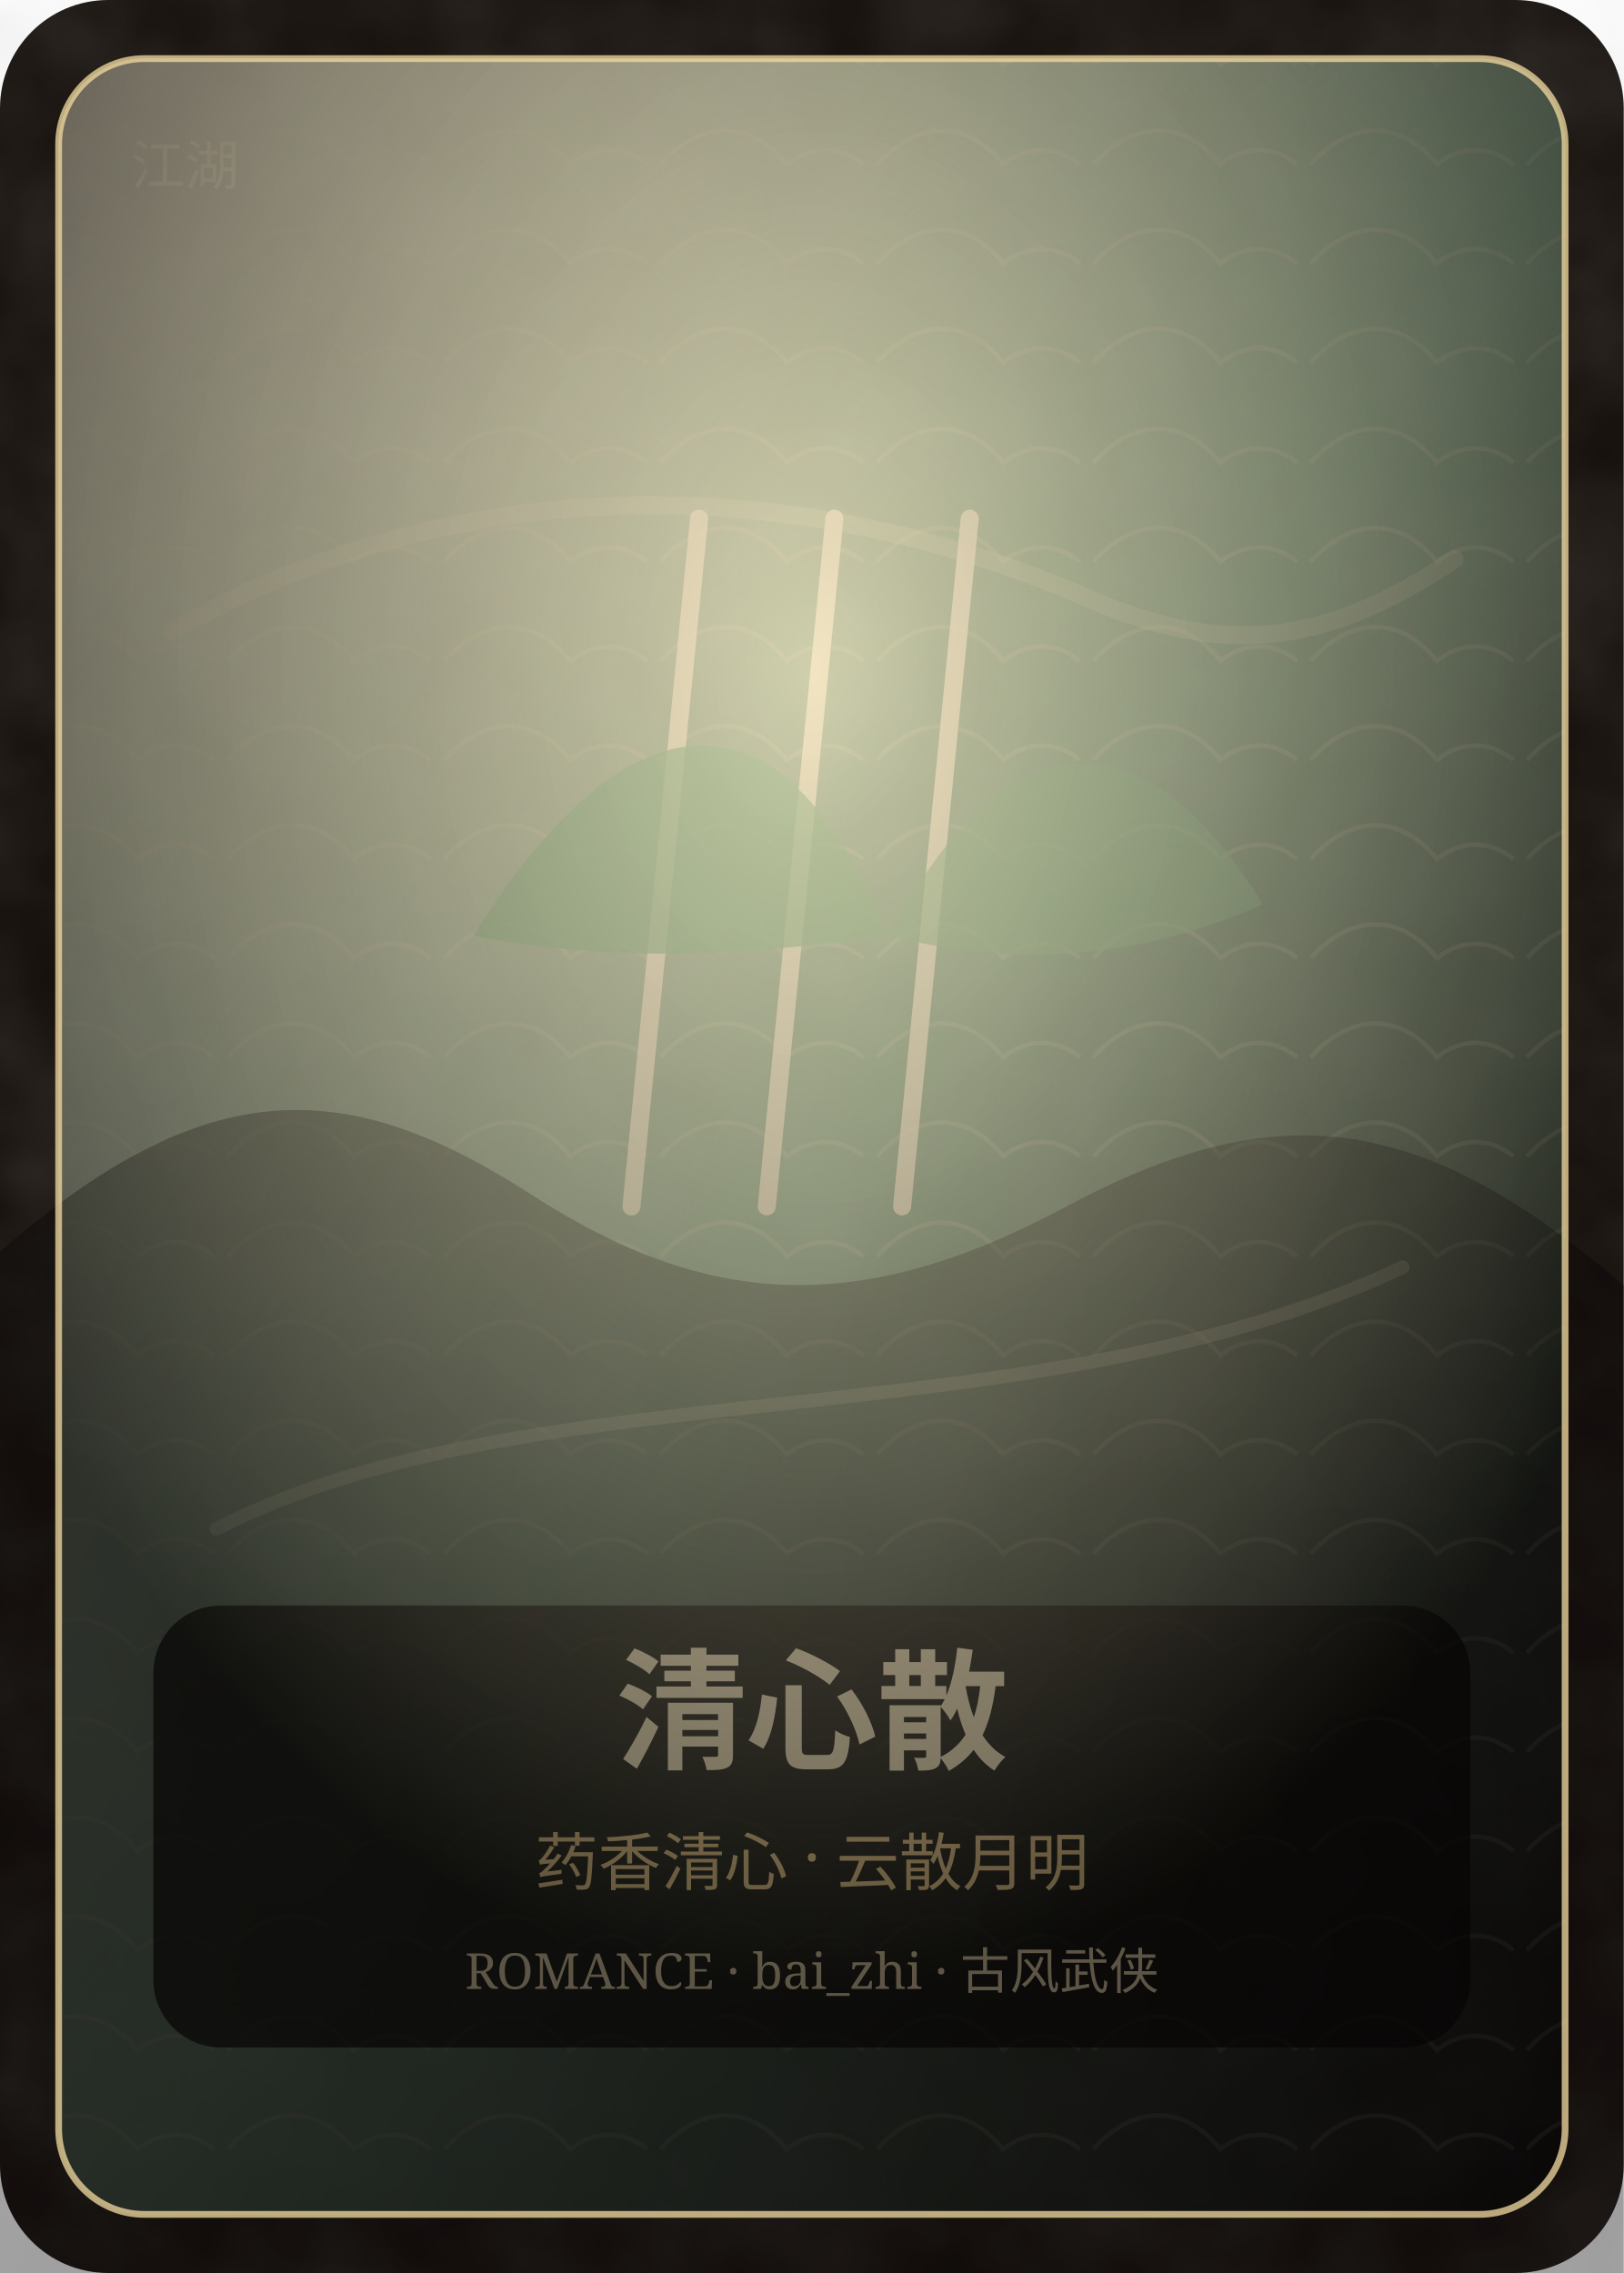
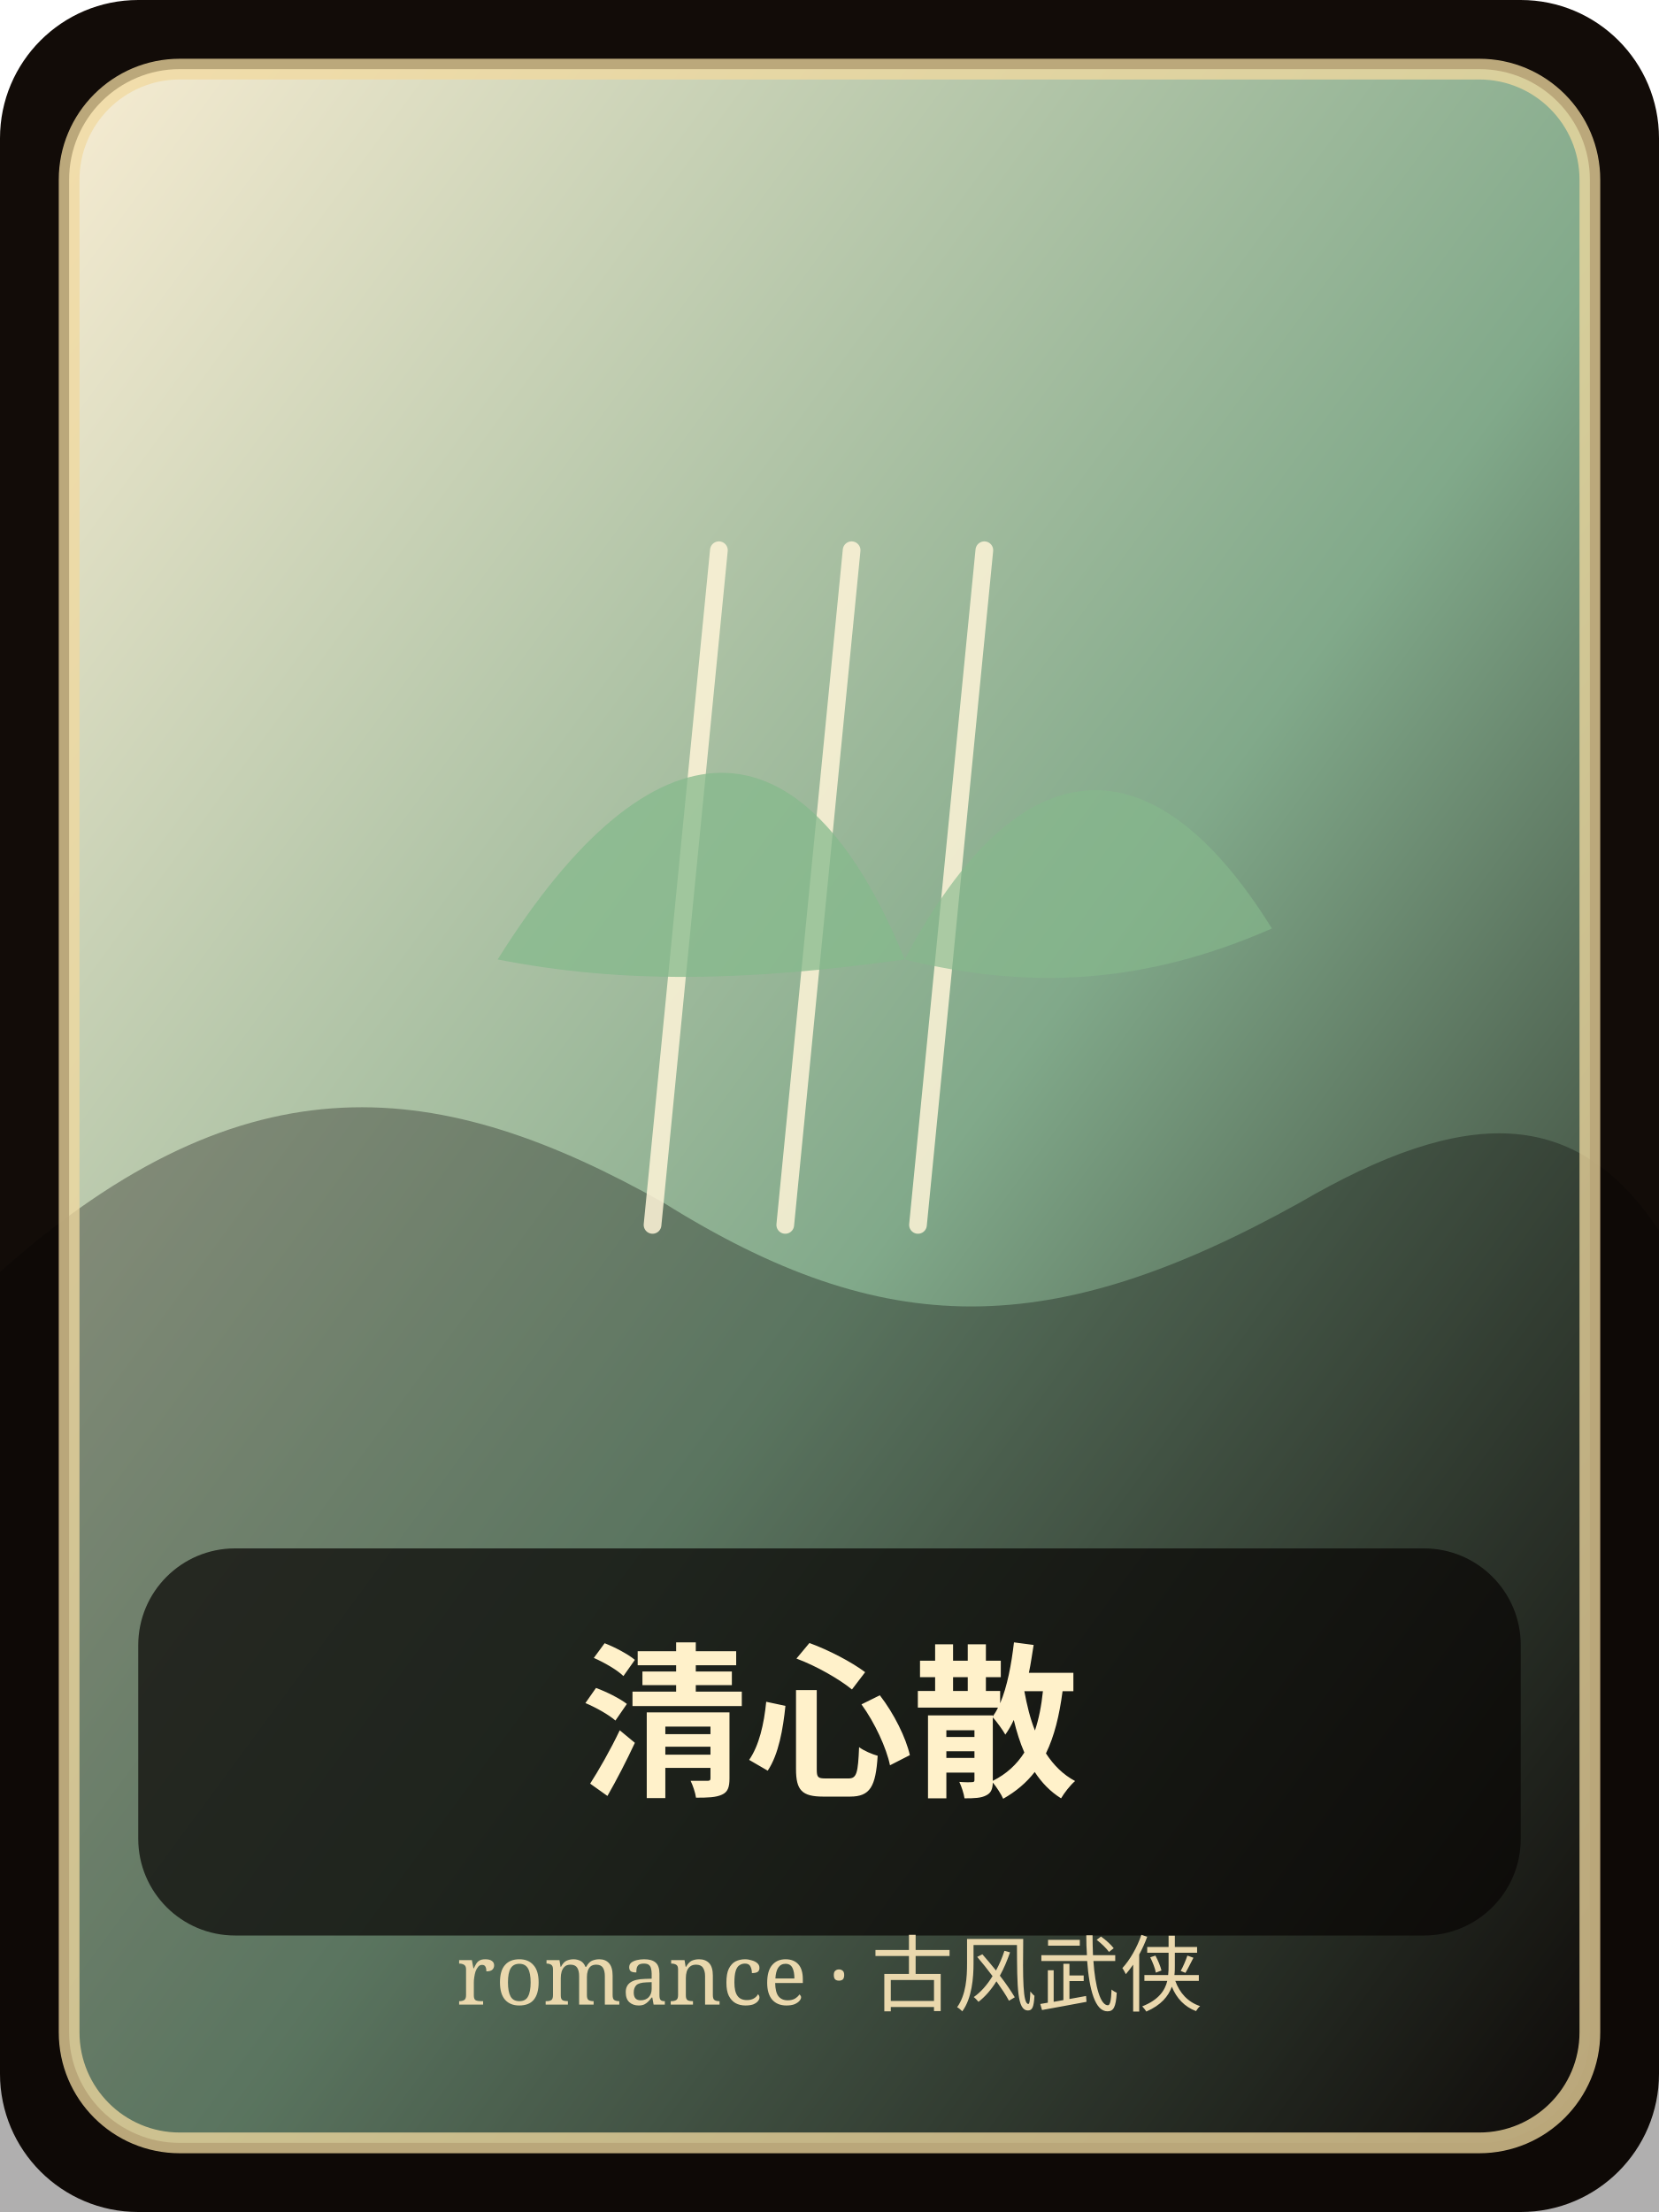
- <svg xmlns="http://www.w3.org/2000/svg" width="720" height="1008" viewBox="0 0 720 1008" role="img" aria-label="清心散 · 古风武侠卡牌" data-art-direction="ancient-wuxia" data-kind="card" data-card-id="clear_mind_powder" data-theme="古风武侠江湖水墨">
+ <svg xmlns="http://www.w3.org/2000/svg" width="120" height="160" viewBox="0 0 120 160" role="img" aria-label="清心散 · 古风武侠卡牌" data-art-direction="ancient-wuxia" data-kind="card" data-card-id="clear_mind_powder" data-theme="古风武侠江湖水墨">
  <defs>
    <linearGradient id="paper" x1="0" y1="0" x2="1" y2="1">
      <stop stop-color="#f7ecd2" />
-       <stop offset="0.52" stop-color="#81a98a" />
+       <stop offset="0.55" stop-color="#81a98a" />
      <stop offset="1" stop-color="#100b09" />
    </linearGradient>
-     <radialGradient id="halo" cx="50%" cy="28%" r="62%">
-       <stop stop-color="#f3dfb7" stop-opacity=".55" />
-       <stop offset="1" stop-color="#050403" stop-opacity=".62" />
-     </radialGradient>
-     <filter id="ink">
-       <feTurbulence type="fractalNoise" baseFrequency="0.018" numOctaves="3" seed="17" />
-       <feColorMatrix type="saturate" values="0" />
-       <feComponentTransfer>
-         <feFuncA type="table" tableValues="0 .16" />
-       </feComponentTransfer>
-     </filter>
-     <pattern id="cloud" width="96" height="44" patternUnits="userSpaceOnUse">
-       <path d="M5 29c18-20 40-20 56 0 10-8 23-9 34 0" fill="none" stroke="#f3dfb7" stroke-width="2" opacity=".20" />
-     </pattern>
  </defs>
-   <rect width="720" height="1008" rx="48" fill="#120c08" />
-   <rect x="26" y="26" width="668" height="956" rx="38" fill="url(#paper)" />
-   <rect x="26" y="26" width="668" height="956" rx="38" fill="url(#cloud)" />
-   <rect x="26" y="26" width="668" height="956" rx="38" filter="url(#ink)" />
-   <path d="M0 555c92-80 154-78 236-25 76 49 143 55 235 6 93-50 157-45 249 34v438H0z" fill="#050403" opacity=".36" />
-   <path d="M76 280c126-72 276-72 408-14 58 25 103 21 161-18" fill="none" stroke="#fff1cd" stroke-width="8" stroke-linecap="round" opacity=".20" />
-   <path d="M96 678c140-72 360-38 526-116" fill="none" stroke="#fff1cd" stroke-width="6" stroke-linecap="round" opacity=".18" />
-   <g transform="translate(360 375)">
+   <rect width="120" height="160" rx="10" fill="#120c08" />
+   <rect x="5" y="5" width="110" height="150" rx="8" fill="url(#paper)" />
+   <path d="M0 92c18-16 32-14 48-5 16 10 28 10 46 0 12-7 20-7 26 2v71H0z" fill="#050403" opacity=".32" />
+   <g transform="translate(60 63) scale(.16)">
    <path d="M-80 160L-50 -145" stroke="#fff5d8" stroke-width="8" stroke-linecap="round" opacity=".85" />
    <path d="M-20 160L10 -145" stroke="#fff5d8" stroke-width="8" stroke-linecap="round" opacity=".85" />
    <path d="M40 160L70 -145" stroke="#fff5d8" stroke-width="8" stroke-linecap="round" opacity=".85" />
    <path d="M-150 40c70-112 138-113 184 0-72 10-128 11-184 0z" fill="#85b98c" opacity=".75" />
    <path d="M34 40c52-98 112-101 166-14-57 25-109 28-166 14z" fill="#85b98c" opacity=".65" />
  </g>
-   <rect x="68" y="712" width="584" height="196" rx="30" fill="#080504" opacity=".70" />
-   <text x="360" y="780" text-anchor="middle" font-family="KaiTi, STKaiti, serif" font-size="58" font-weight="700" fill="#fff1ca">清心散</text>
-   <text x="360" y="836" text-anchor="middle" font-family="KaiTi, STKaiti, serif" font-size="28" fill="#f2d18f">药香清心 · 云散月明</text>
-   <text x="360" y="882" text-anchor="middle" font-family="KaiTi, STKaiti, serif" font-size="22" fill="#ead8ad">ROMANCE · bai_zhi · 古风武侠</text>
-   <text x="58" y="82" font-family="Georgia, serif" font-size="24" fill="#fff4d8" opacity=".84">江湖</text>
-   <rect x="26" y="26" width="668" height="956" rx="38" fill="url(#halo)" />
-   <rect x="26" y="26" width="668" height="956" rx="38" fill="none" stroke="#f1d99f" stroke-width="3" opacity=".76" />
+   <rect x="10" y="112" width="100" height="28" rx="7" fill="#080504" opacity=".72" />
+   <text x="60" y="129" text-anchor="middle" font-family="KaiTi, STKaiti, serif" font-size="12" font-weight="700" fill="#fff1ca">清心散</text>
+   <text x="60" y="145" text-anchor="middle" font-family="KaiTi, STKaiti, serif" font-size="6" fill="#ead8ad">romance · 古风武侠</text>
+   <rect x="5" y="5" width="110" height="150" rx="8" fill="none" stroke="#f1d99f" stroke-width="1.5" opacity=".76" />
</svg>
